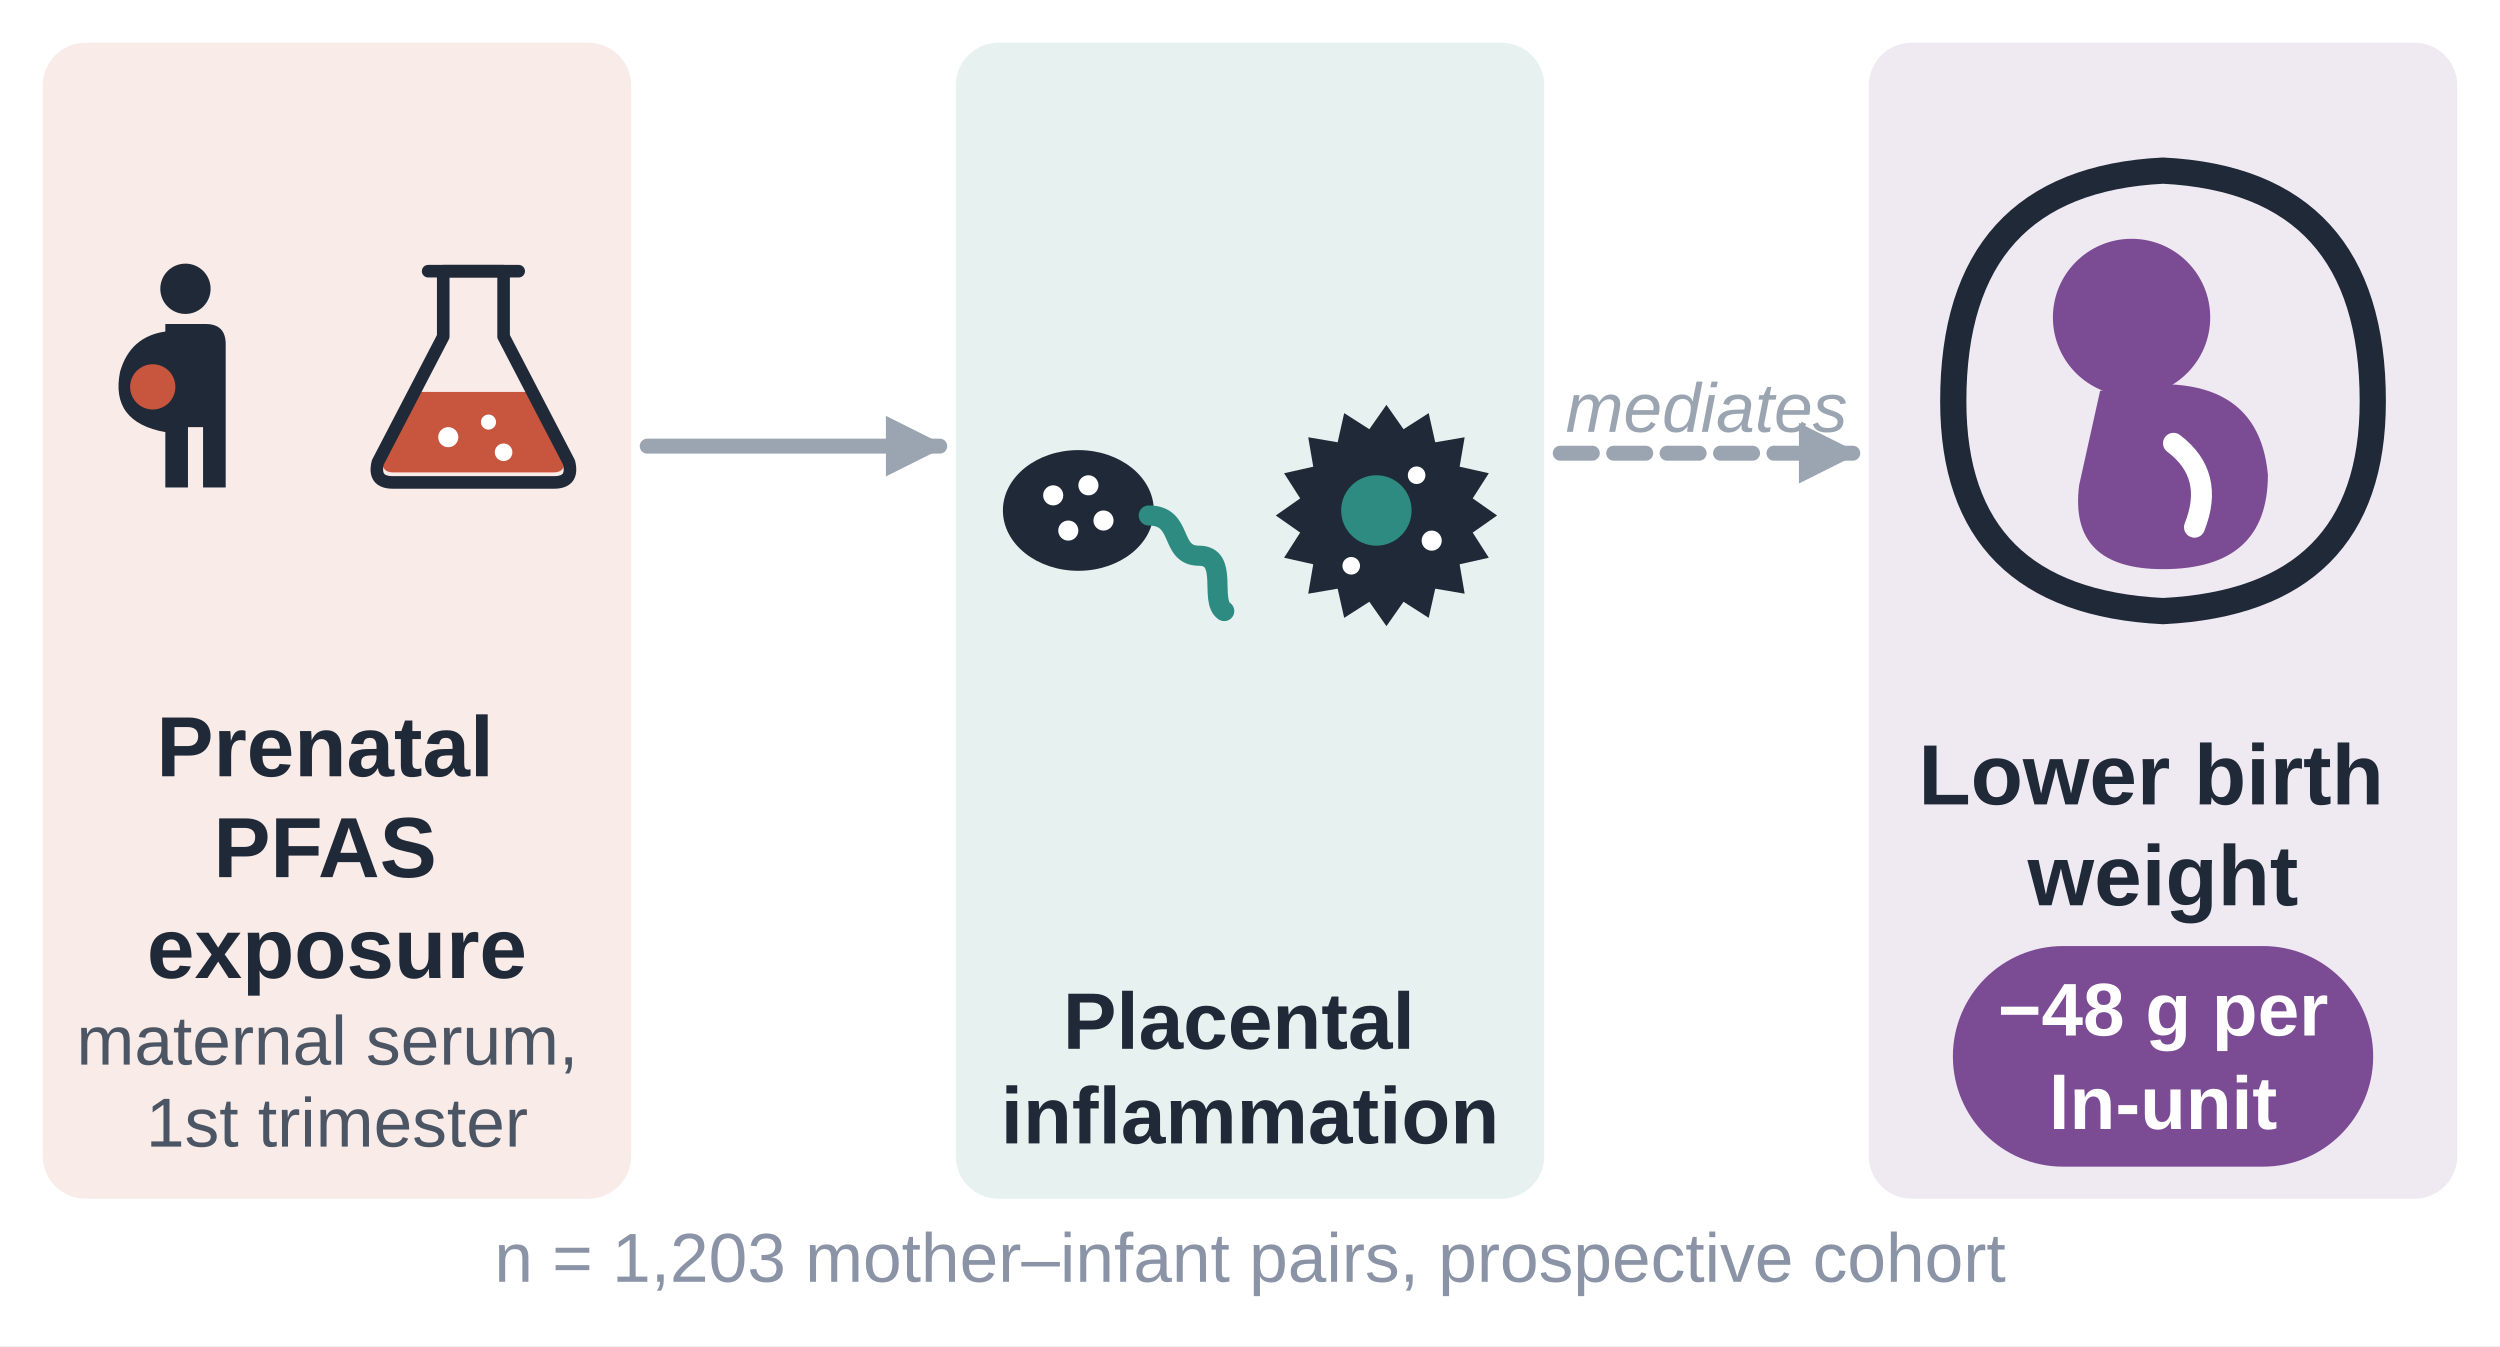
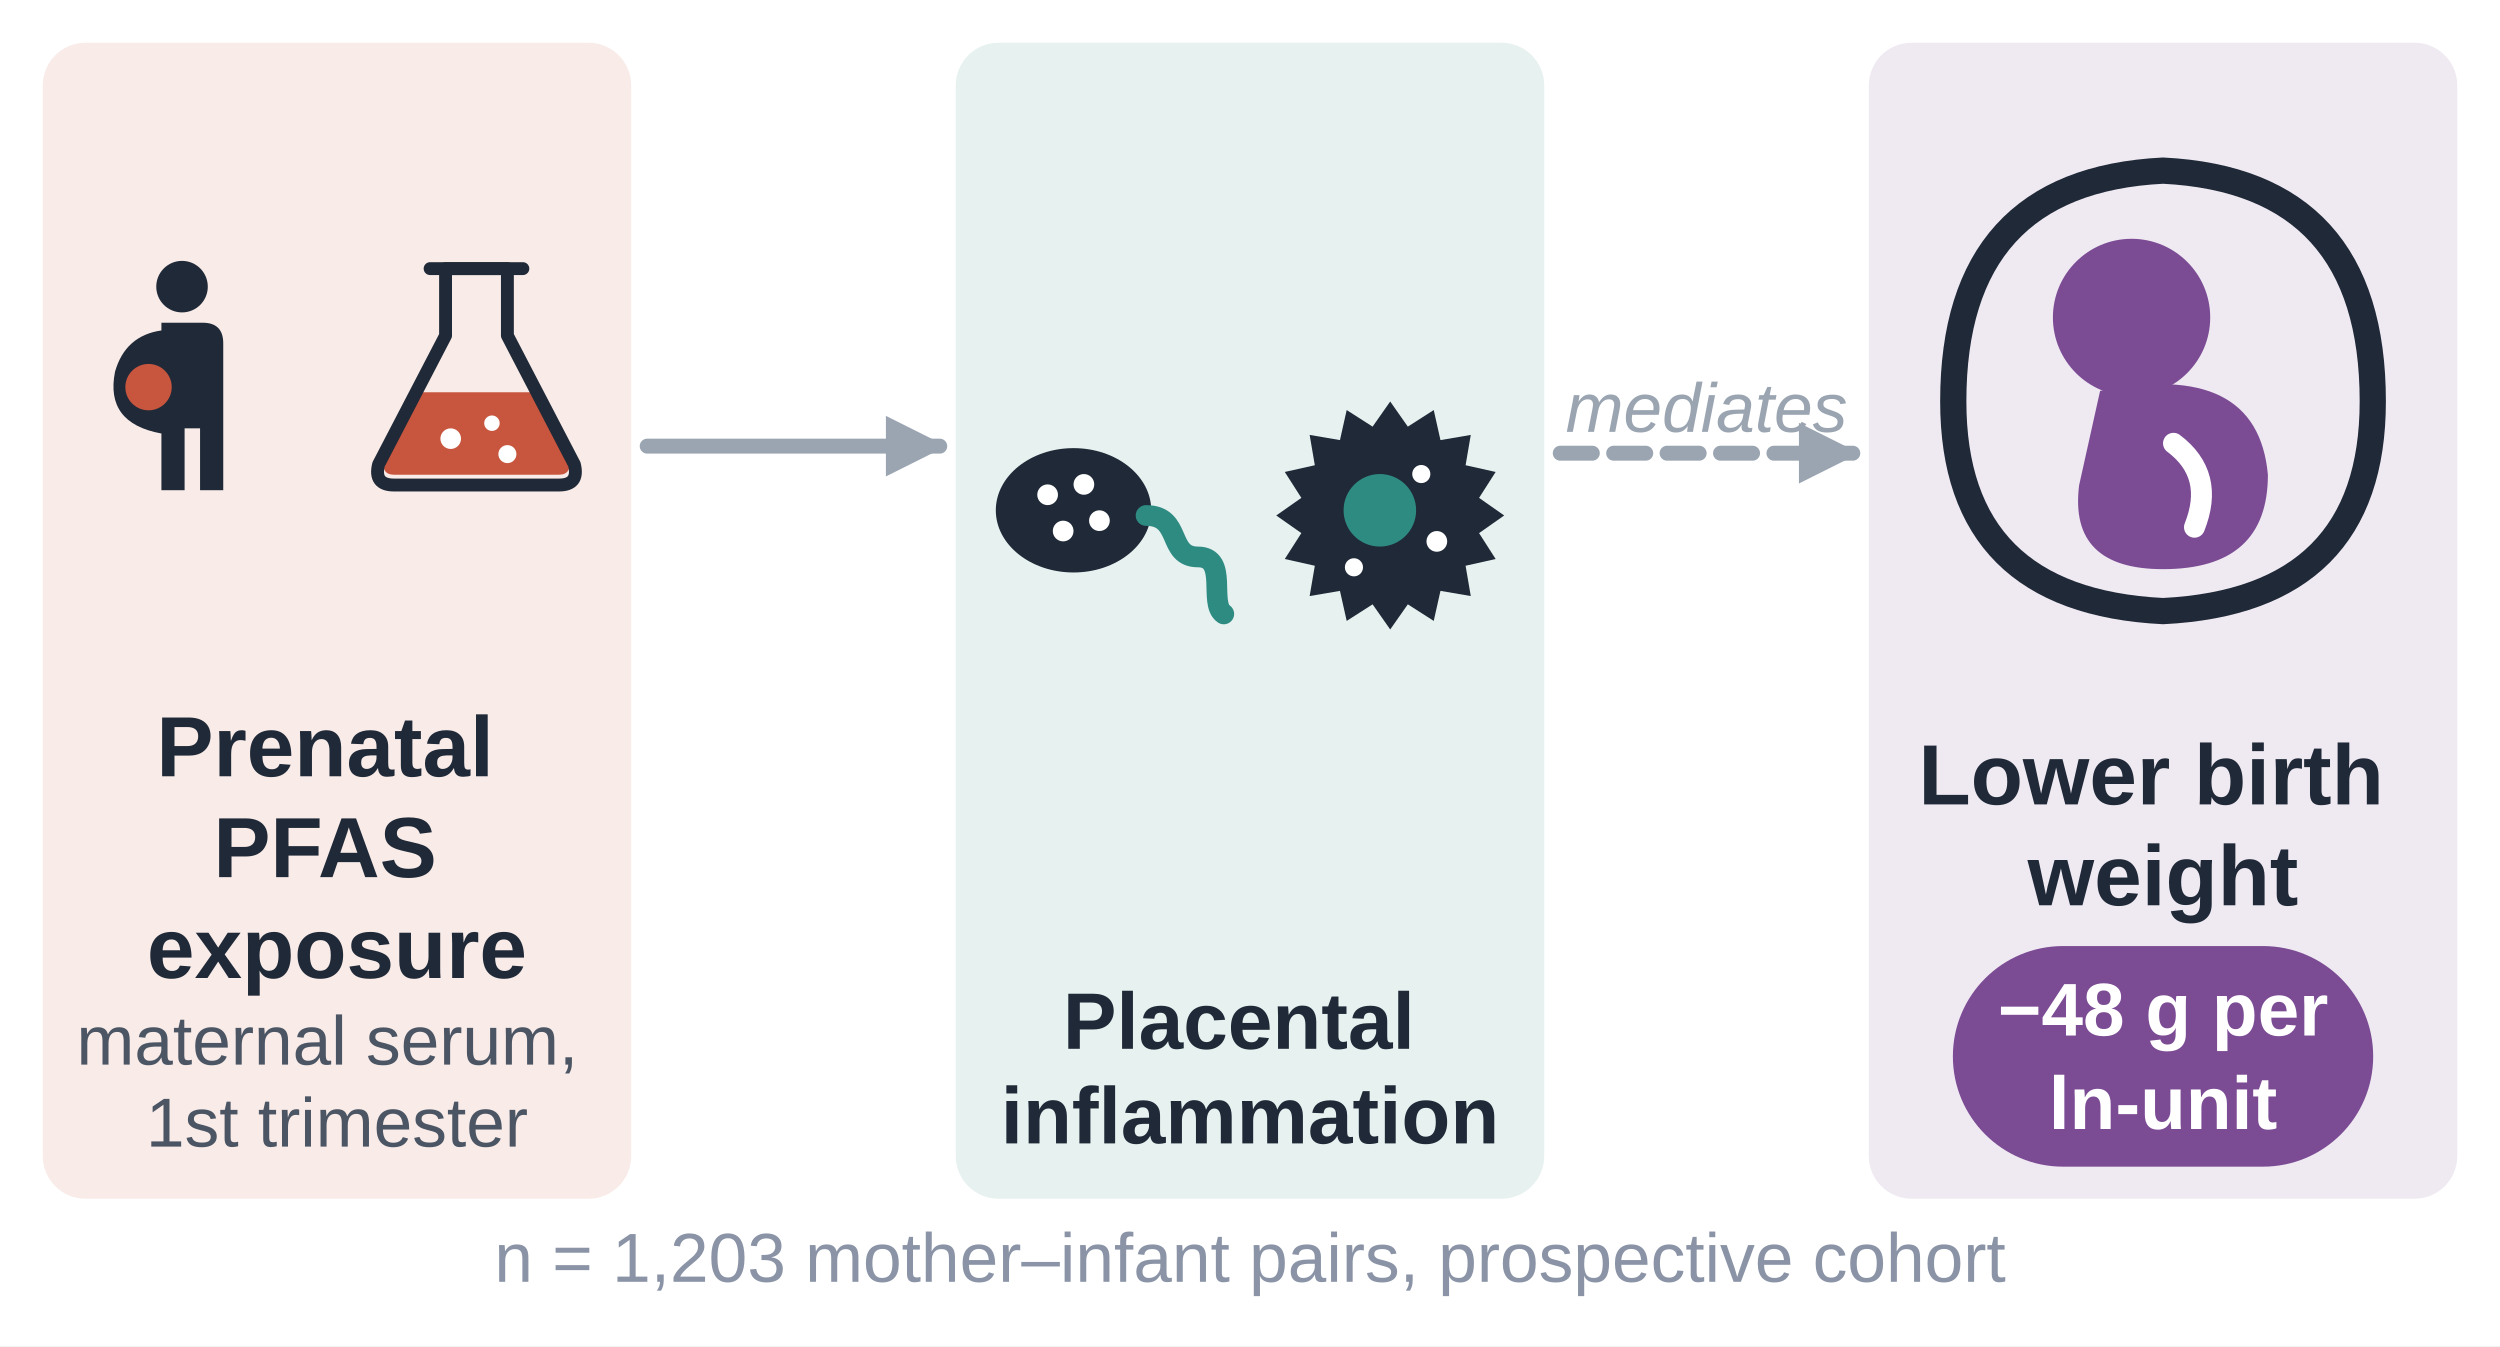
<svg xmlns="http://www.w3.org/2000/svg" width="82.550mm" height="44.450mm" viewBox="0 0 234 126" font-family="Arial, Helvetica, 'Liberation Sans', sans-serif">
  <defs>
    <marker id="arw_9aa5b1" viewBox="0 0 10 10" refX="8" refY="5" markerWidth="4.5" markerHeight="4.5" orient="auto-start-reverse" markerUnits="strokeWidth">
      <path d="M0,0.5 L9,5 L0,9.5 z" fill="#9AA5B1" />
    </marker>
    <marker id="arw_9aa5b1_inh" viewBox="0 0 10 10" refX="8" refY="5" markerWidth="4" markerHeight="4" orient="auto" markerUnits="strokeWidth">
      <rect x="7" y="0" width="2.2" height="10" fill="#9AA5B1" />
    </marker>
  </defs>
  <rect x="0" y="0" width="234" height="126" rx="0" fill="#FFFFFF" />
  <text x="117" y="119.98" font-size="6.5" font-weight="normal" fill="#8A94A6" text-anchor="middle">
    <tspan x="117" dy="0">n = 1,203 mother–infant pairs, prospective cohort</tspan>
  </text>
  <rect x="4" y="4" width="55.08" height="108.2" rx="4" fill="#F8EBE8" data-panel="0" data-role="exposure" />
-   <svg viewBox="0.0 0.0 100.0 100.0" preserveAspectRatio="xMidYMid meet" x="7.000" y="23.499" width="23.541" height="23.541">
+   <svg viewBox="0.0 0.0 100.0 100.0" preserveAspectRatio="xMidYMid meet" x="6.427" y="23.213" width="24.115" height="24.115">
    <circle cx="44" cy="15" r="10" fill="#1F2937" />
    <path d="M36 29 H52 Q60 29 60 37 V94 H51 V70 H45 V94 H36 V72 Q14 68 18 48 Q22 34 36 32 Z" fill="#1F2937" />
    <circle cx="31" cy="54" r="9" fill="#C8553D" />
  </svg>
-   <svg viewBox="0.0 0.0 100.0 100.0" preserveAspectRatio="xMidYMid meet" x="32.541" y="23.499" width="23.541" height="23.541">
+   <svg viewBox="0.0 0.0 100.0 100.0" preserveAspectRatio="xMidYMid meet" x="32.541" y="23.213" width="24.115" height="24.115">
    <path d="M27 56 L73 56 L86 82 Q87 88 82 88 H18 Q13 88 14 82 Z" fill="#C8553D" />
    <path d="M38 8 H62 V34 L88 84 Q90 92 82 92 H18 Q10 92 12 84 L38 34 Z" fill="none" stroke="#1F2937" stroke-width="5" stroke-linecap="round" stroke-linejoin="round" />
    <path d="M32 8 H68" fill="none" stroke="#1F2937" stroke-width="5" stroke-linecap="round" stroke-linejoin="round" />
    <circle cx="40" cy="74" r="4" fill="#FFFFFF" />
    <circle cx="56" cy="68" r="3" fill="#FFFFFF" />
    <circle cx="62" cy="80" r="3.5" fill="#FFFFFF" />
  </svg>
  <text x="31.54" y="72.66" font-size="8" font-weight="bold" fill="#1F2937" text-anchor="middle">
    <tspan x="31.54" dy="0">Prenatal</tspan>
    <tspan x="31.54" dy="9.44">PFAS</tspan>
    <tspan x="31.54" dy="9.44">exposure</tspan>
  </text>
  <text x="31.54" y="99.65" font-size="6.5" font-weight="normal" fill="#4B5563" text-anchor="middle">
    <tspan x="31.54" dy="0">maternal serum,</tspan>
    <tspan x="31.54" dy="7.67">1st trimester</tspan>
  </text>
  <rect x="89.46" y="4" width="55.08" height="108.2" rx="4" fill="#E6F1F0" data-panel="1" data-role="mechanism" />
-   <svg viewBox="0.0 0.0 100.0 100.0" preserveAspectRatio="xMidYMid meet" x="92.459" y="36.479" width="23.541" height="23.541">
+   <svg viewBox="0.0 0.0 100.0 100.0" preserveAspectRatio="xMidYMid meet" x="91.753" y="36.126" width="24.247" height="24.247">
    <ellipse cx="36" cy="48" rx="30" ry="24" fill="#1F2937" />
    <circle cx="26" cy="42" r="4" fill="#FFFFFF" />
    <circle cx="40" cy="38" r="4" fill="#FFFFFF" />
    <circle cx="32" cy="56" r="4" fill="#FFFFFF" />
    <circle cx="46" cy="52" r="4" fill="#FFFFFF" />
    <path d="M64 50 C78 50 72 66 84 66 C96 66 88 84 94 88" fill="none" stroke="#2E8B82" stroke-width="8" stroke-linecap="round" stroke-linejoin="round" />
  </svg>
-   <svg viewBox="0.0 0.0 100.0 100.0" preserveAspectRatio="xMidYMid meet" x="118.000" y="36.479" width="23.541" height="23.541">
+   <svg viewBox="0.0 0.0 100.0 100.0" preserveAspectRatio="xMidYMid meet" x="118.000" y="36.126" width="24.247" height="24.247">
    <polygon points="50.0,6.0 56.8,15.7 66.8,9.3 69.4,20.9 81.1,18.9 79.1,30.6 90.7,33.2 84.3,43.2 94.0,50.0 84.3,56.8 90.7,66.8 79.1,69.4 81.1,81.1 69.4,79.1 66.8,90.7 56.8,84.3 50.0,94.0 43.2,84.3 33.2,90.7 30.6,79.1 18.9,81.1 20.9,69.4 9.3,66.8 15.7,56.8 6.0,50.0 15.7,43.2 9.3,33.2 20.9,30.6 18.9,18.9 30.6,20.9 33.2,9.3 43.2,15.7" fill="#1F2937" />
    <circle cx="46" cy="48" r="14" fill="#2E8B82" />
    <circle cx="68" cy="60" r="4" fill="#FFFFFF" />
    <circle cx="62" cy="34" r="3.5" fill="#FFFFFF" />
    <circle cx="36" cy="70" r="3.5" fill="#FFFFFF" />
  </svg>
  <text x="117" y="98.17" font-size="7.5" font-weight="bold" fill="#1F2937" text-anchor="middle">
    <tspan x="117" dy="0">Placental</tspan>
    <tspan x="117" dy="8.85">inflammation</tspan>
  </text>
  <rect x="174.92" y="4" width="55.08" height="108.2" rx="4" fill="#EFE9F2" data-panel="2" data-role="outcome" />
  <svg viewBox="0.0 0.0 100.0 100.0" preserveAspectRatio="xMidYMid meet" x="177.918" y="12.044" width="49.082" height="49.082">
    <path d="M50 8 Q90 10 90 52 Q90 90 50 92 Q10 90 10 52 Q10 10 50 8 Z" fill="none" stroke="#1F2937" stroke-width="5" stroke-linecap="round" stroke-linejoin="round" />
    <circle cx="44" cy="36" r="15" fill="#7B4B94" />
    <path d="M38 50 Q68 44 70 66 Q70 84 50 84 Q32 84 34 68 Z" fill="#7B4B94" />
    <path d="M52 60 Q60 66 56 76" fill="none" stroke="#FFFFFF" stroke-width="4" stroke-linecap="round" stroke-linejoin="round" />
  </svg>
  <text x="202.46" y="75.29" font-size="8" font-weight="bold" fill="#1F2937" text-anchor="middle">
    <tspan x="202.46" dy="0">Lower birth</tspan>
    <tspan x="202.46" dy="9.44">weight</tspan>
  </text>
  <rect x="182.79" y="88.55" width="39.34" height="20.65" rx="10.32" fill="#7B4B94" />
  <text x="202.46" y="94.5" font-size="7" font-weight="bold" fill="#FFFFFF" text-anchor="middle" dominant-baseline="central">−48 g per</text>
  <text x="202.46" y="103.25" font-size="7" font-weight="bold" fill="#FFFFFF" text-anchor="middle" dominant-baseline="central">ln-unit</text>
  <line x1="60.58" y1="41.76" x2="87.96" y2="41.76" stroke="#9AA5B1" stroke-width="1.4" stroke-linecap="round" marker-end="url(#arw_9aa5b1)" />
  <line x1="146.04" y1="42.42" x2="173.42" y2="42.42" stroke="#9AA5B1" stroke-width="1.4" stroke-linecap="round" stroke-dasharray="3 2" marker-end="url(#arw_9aa5b1)" />
  <text x="159.73" y="40.42" font-size="6.5" fill="#9AA5B1" text-anchor="middle" font-style="italic">mediates</text>
</svg>
